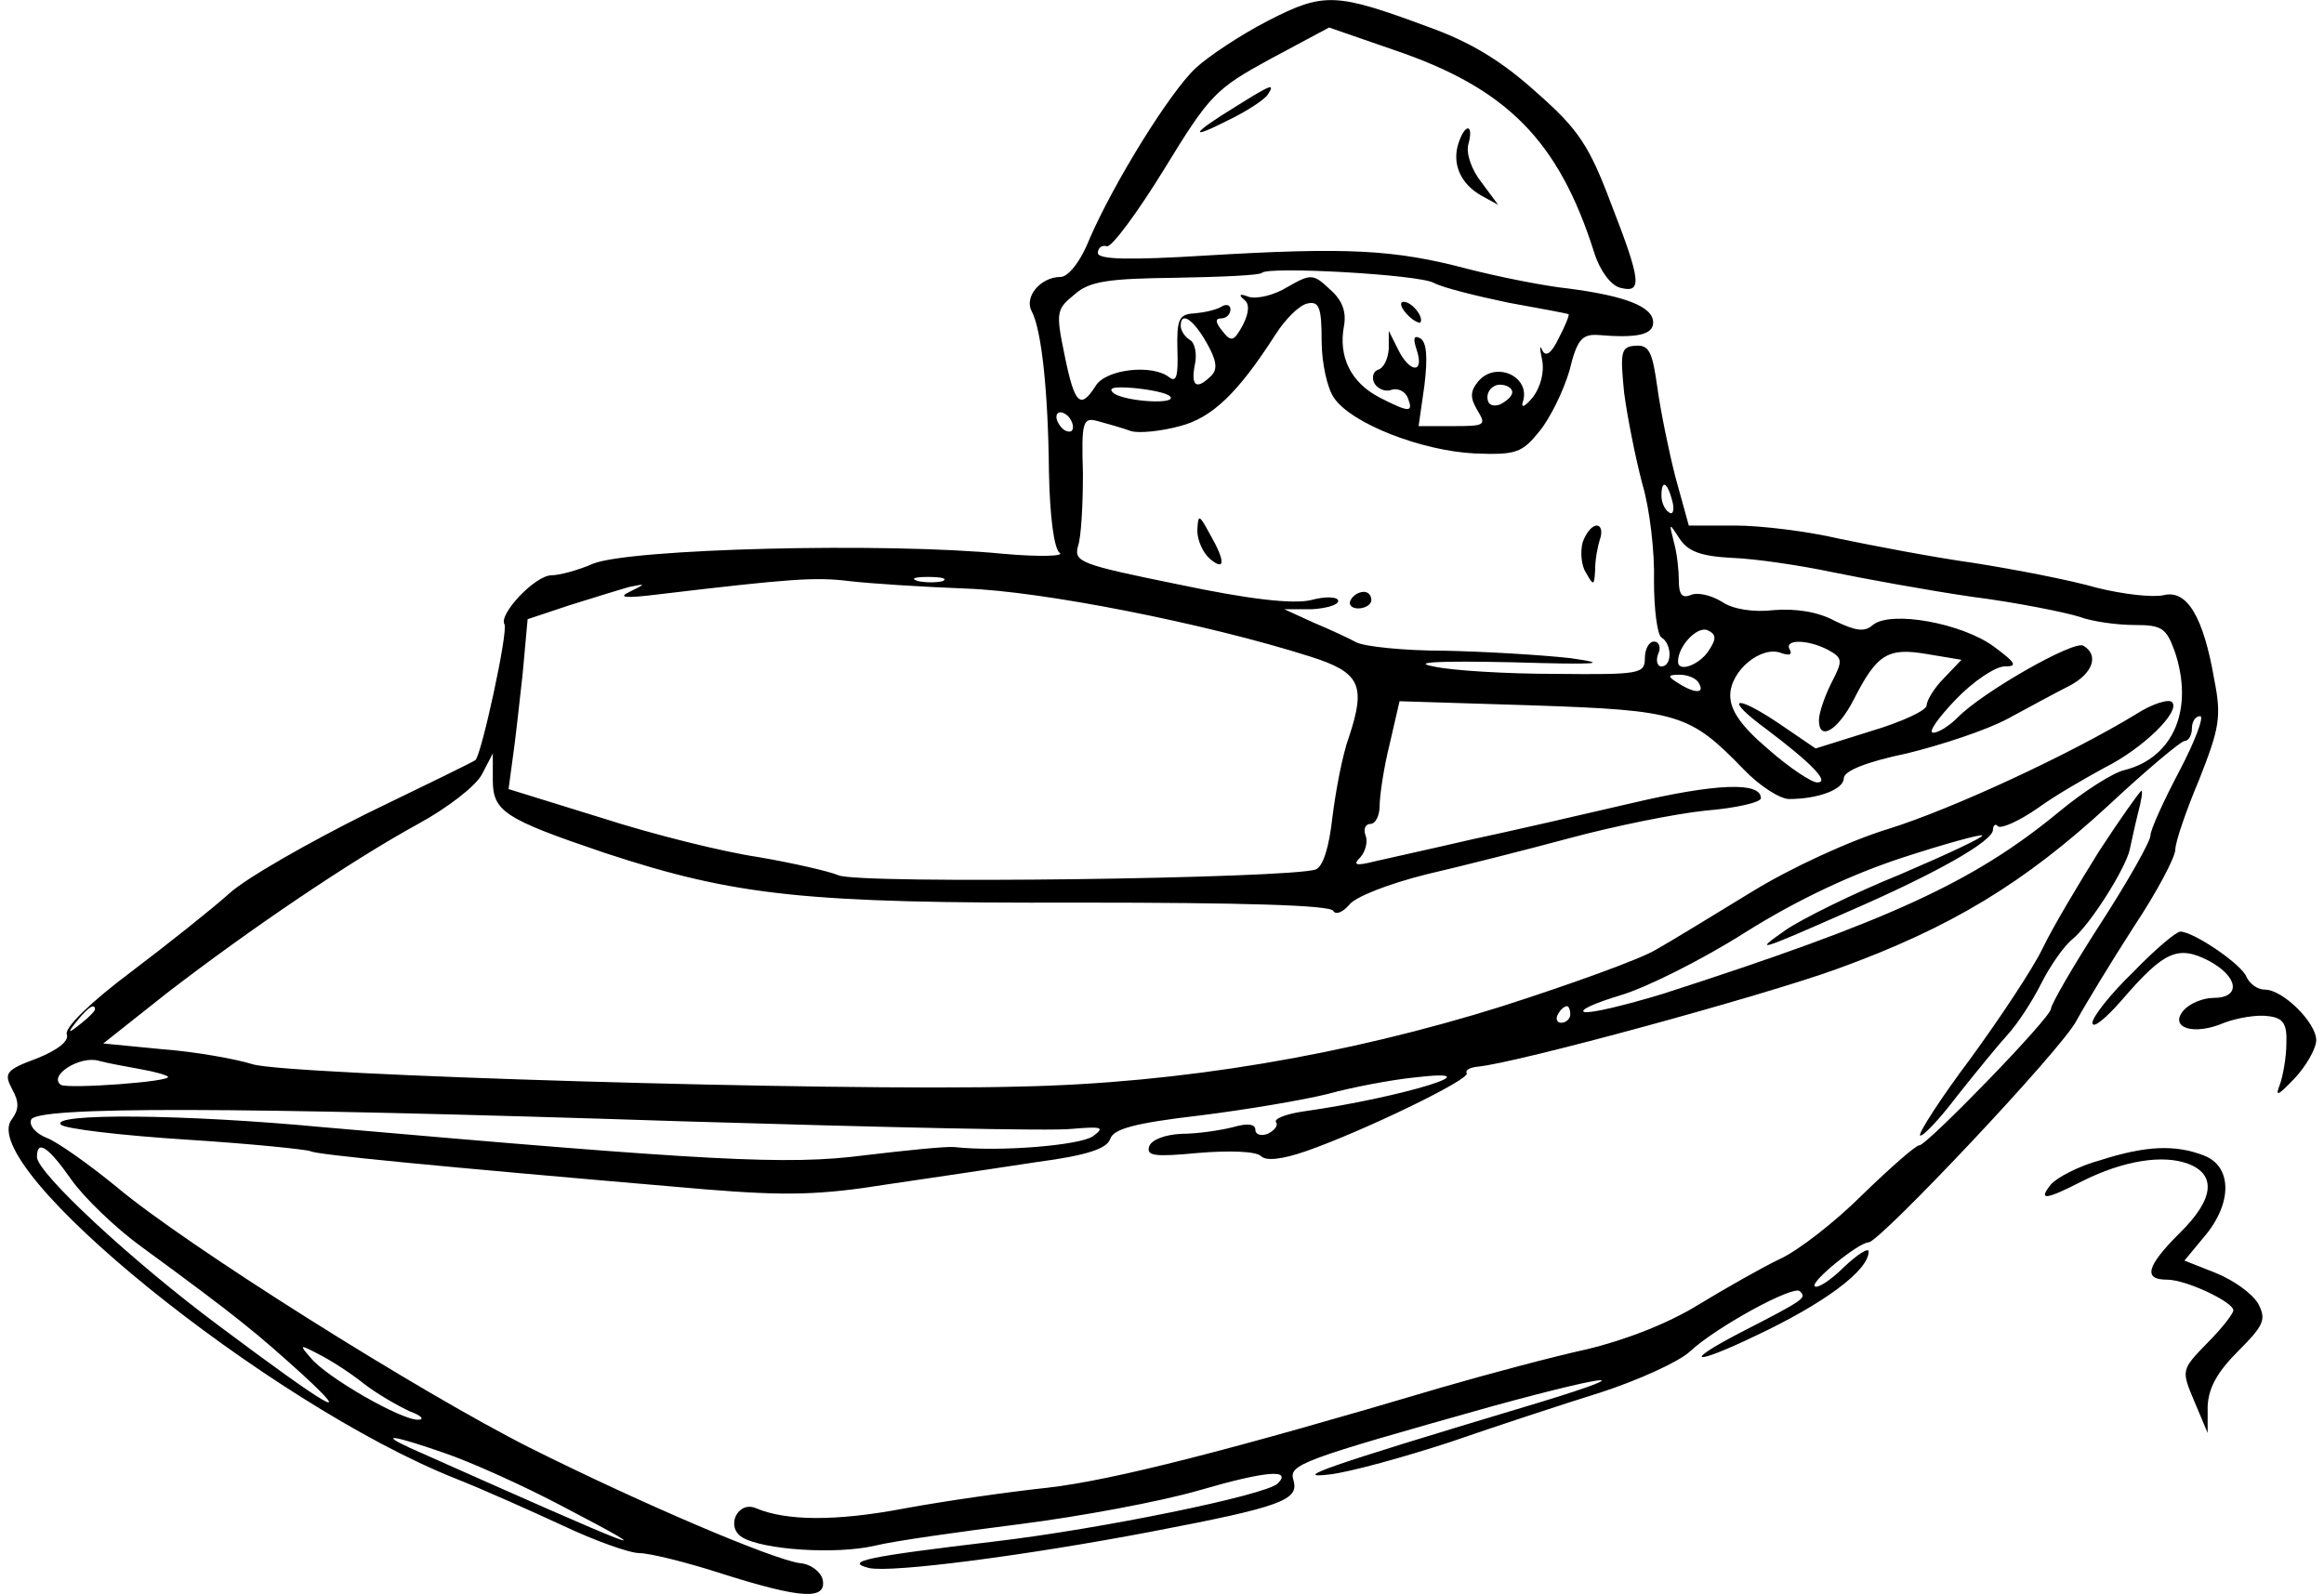
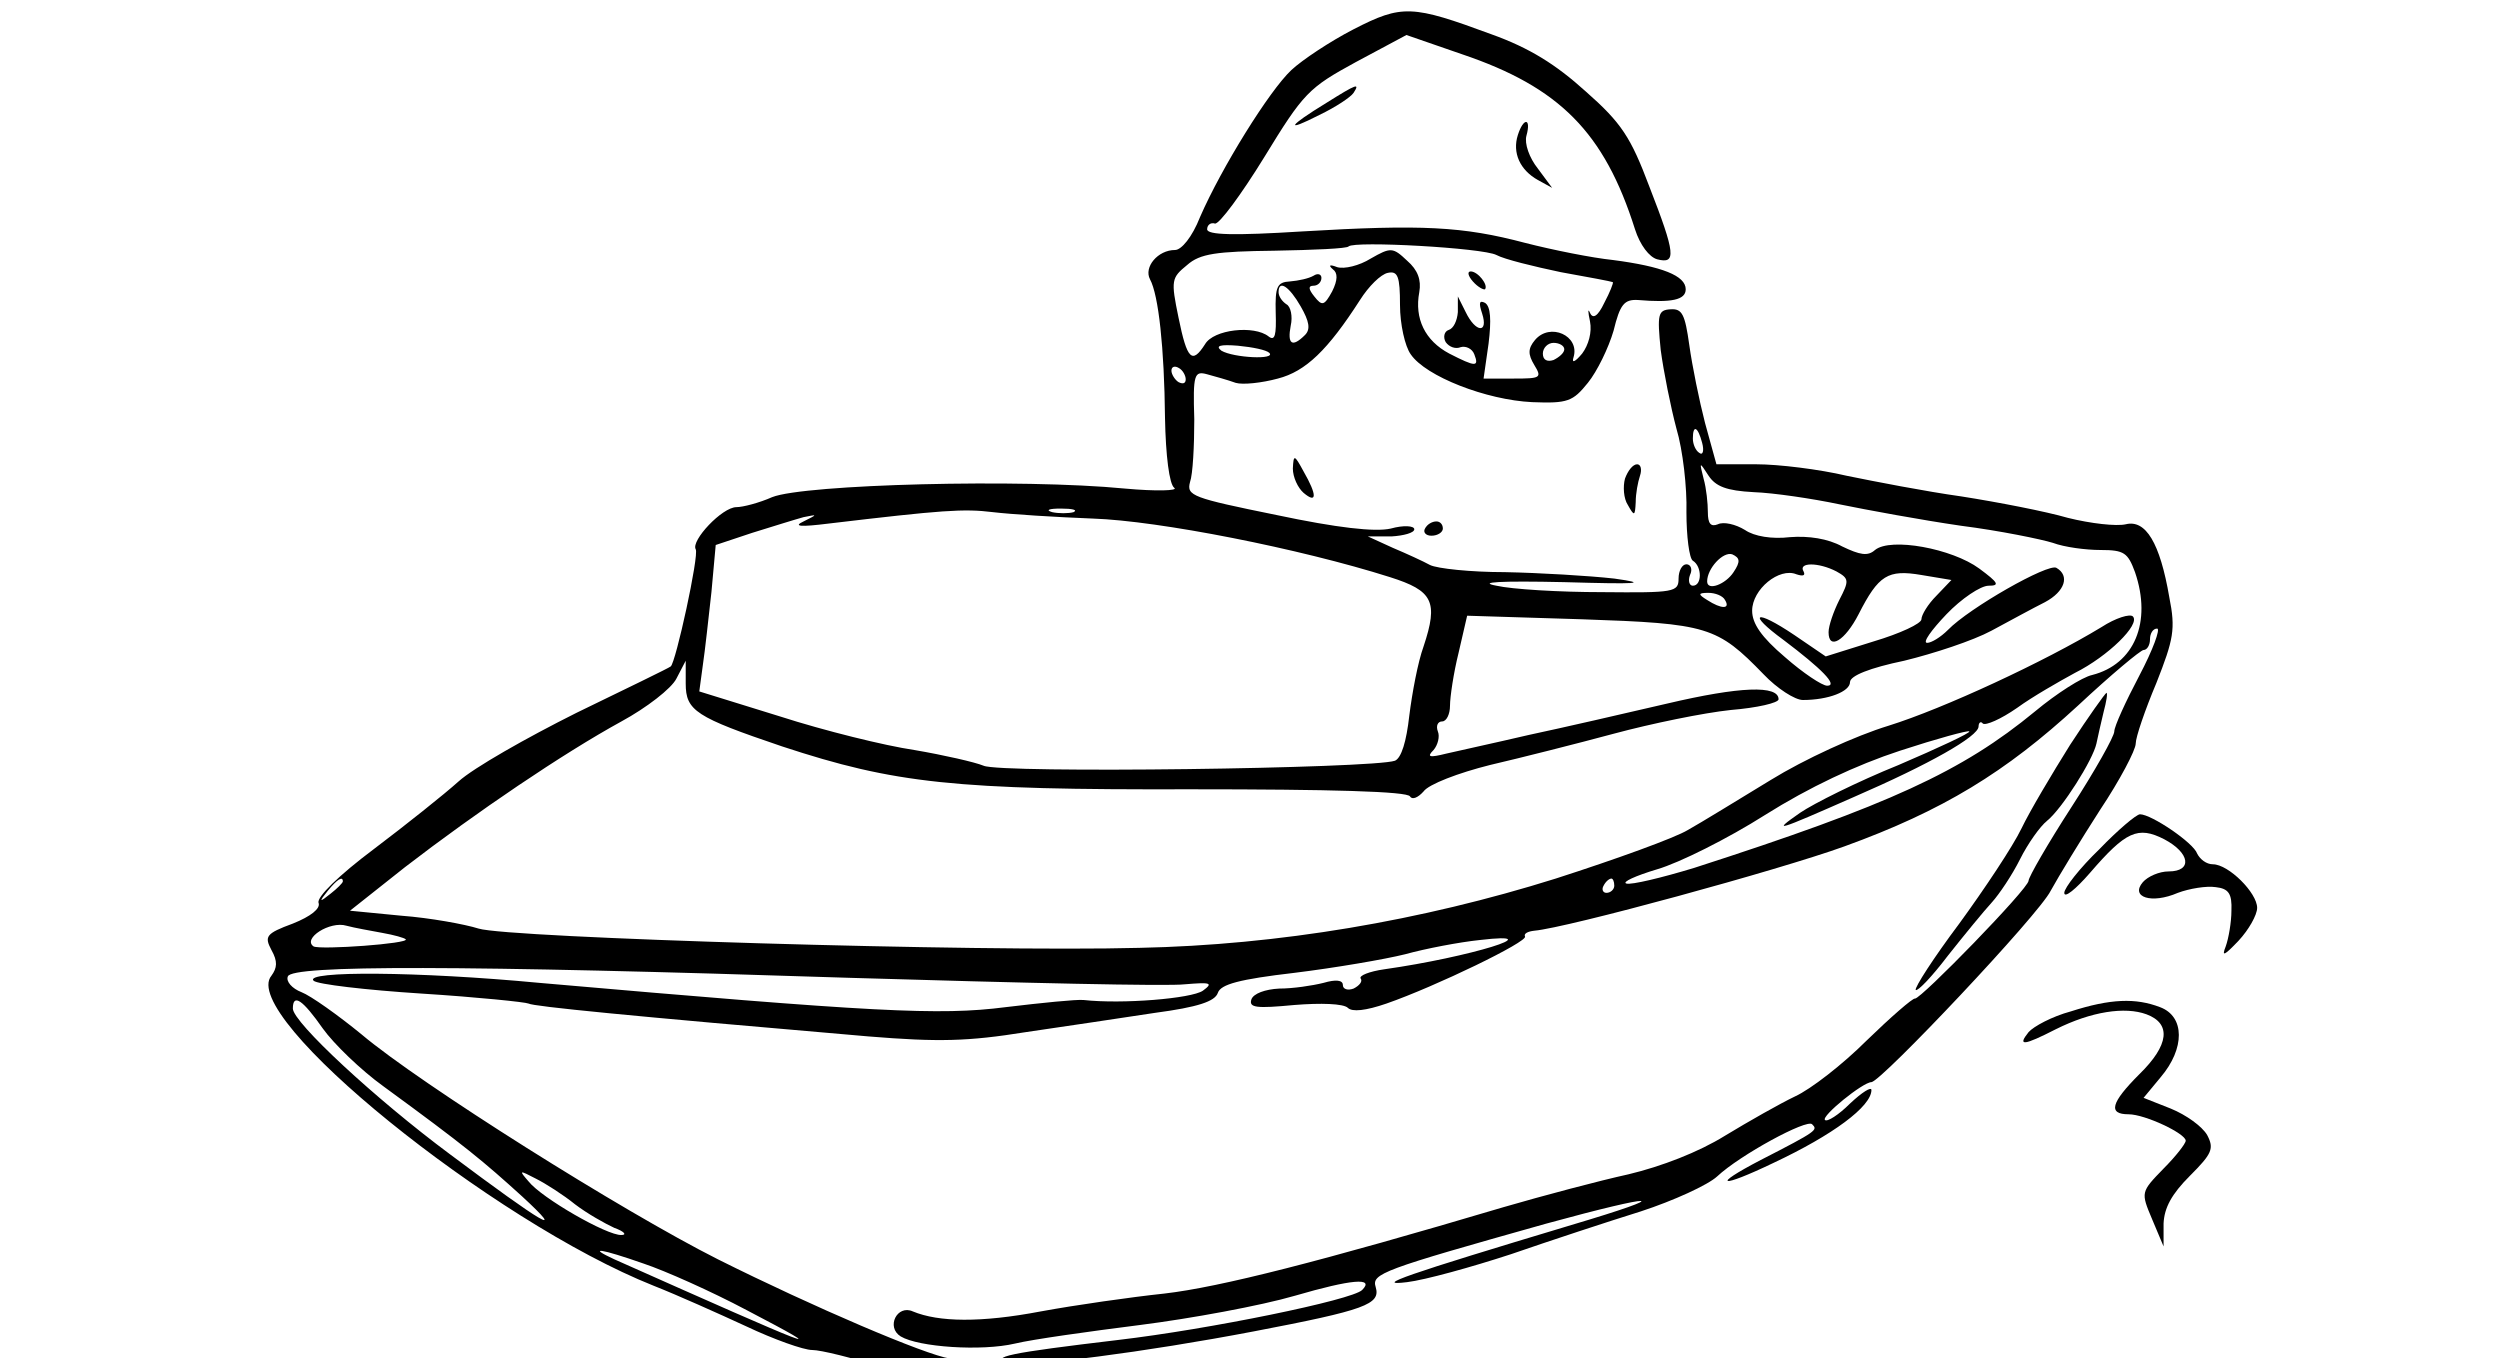
- <svg xmlns="http://www.w3.org/2000/svg" version="1.0" width="207px" height="142px" preserveAspectRatio="xMidYMid meet" viewBox="12.48 187.58 278.52 192.35">
-   <g transform="translate(0,633) scale(0.1,-0.1)" fill="#000000" stroke="none">
+ <svg xmlns="http://www.w3.org/2000/svg" version="1.0" width="100%" height="auto" preserveAspectRatio="xMidYMid meet" viewBox="10 0 350 190">
+   <g transform="translate(35,447) scale(0.1,-0.1)" fill="#000000" stroke="none">
    <path d="M1645 4429 c-33 -17 -72 -43 -87 -57 -31 -29 -98 -137 -128 -206 -11 -28 -26 -46 -35 -46 -24 0 -44 -24 -35 -41 12 -22 20 -96 21 -194 1 -53 6 -93 13 -98 6 -4 -25 -5 -69 -1 -144 14 -449 6 -494 -12 -18 -8 -41 -14 -50 -14 -20 0 -64 -47 -57 -59 5 -8 -28 -159 -35 -164 -2 -2 -62 -31 -132 -65 -70 -35 -144 -77 -165 -96 -20 -18 -74 -61 -119 -95 -48 -36 -80 -67 -77 -75 3 -8 -11 -19 -36 -29 -38 -14 -40 -18 -30 -37 9 -16 8 -25 0 -36 -47 -56 309 -344 535 -434 33 -13 91 -39 130 -57 38 -18 80 -33 92 -33 12 0 57 -11 100 -25 95 -30 126 -32 121 -7 -2 9 -14 19 -28 20 -34 5 -191 72 -325 139 -133 67 -416 245 -499 315 -33 27 -71 54 -84 59 -13 5 -22 15 -19 22 5 16 238 16 788 -2 235 -7 445 -12 468 -9 36 3 40 2 25 -9 -16 -11 -113 -19 -167 -13 -10 1 -59 -4 -109 -10 -93 -12 -184 -7 -653 34 -169 16 -330 17 -316 3 5 -5 73 -13 151 -18 79 -5 146 -12 150 -14 7 -4 137 -17 476 -46 98 -8 139 -7 220 6 54 8 136 20 181 27 60 8 84 16 88 28 4 12 30 19 107 28 57 7 127 19 155 26 29 8 76 17 105 20 102 12 -14 -24 -134 -41 -21 -3 -36 -9 -33 -13 3 -4 -2 -10 -10 -14 -8 -3 -15 -1 -15 5 0 7 -10 8 -27 3 -16 -4 -43 -8 -62 -8 -20 -1 -36 -7 -39 -15 -4 -12 7 -13 60 -8 37 3 69 2 75 -4 6 -6 25 -4 54 6 69 24 199 87 194 94 -2 4 4 7 13 8 46 4 343 85 434 118 138 50 226 104 327 197 46 43 88 78 92 78 5 0 9 7 9 15 0 8 4 15 10 15 5 0 -6 -30 -25 -66 -19 -36 -35 -71 -35 -78 0 -7 -27 -55 -60 -106 -33 -51 -60 -98 -60 -103 0 -11 -151 -166 -159 -165 -3 1 -34 -26 -68 -59 -33 -33 -78 -68 -100 -78 -21 -10 -65 -35 -98 -55 -37 -23 -89 -43 -135 -54 -41 -9 -120 -30 -175 -46 -256 -76 -397 -112 -475 -121 -47 -5 -124 -16 -173 -25 -84 -16 -143 -15 -179 0 -22 10 -38 -22 -17 -35 25 -15 113 -21 160 -10 25 6 104 17 175 26 71 9 169 27 217 41 79 23 112 26 94 8 -14 -14 -214 -55 -342 -70 -151 -18 -183 -24 -151 -32 27 -6 189 15 341 44 157 30 178 38 171 62 -6 19 8 24 239 89 157 43 183 42 35 -2 -233 -70 -279 -86 -230 -80 25 3 90 21 145 39 55 19 137 46 182 60 46 15 94 37 107 49 32 30 126 81 133 73 8 -8 8 -9 -72 -50 -71 -37 -57 -40 18 -4 83 39 137 79 137 102 0 5 -13 -3 -30 -19 -16 -16 -32 -26 -35 -23 -6 5 53 53 65 53 14 1 235 235 251 268 11 20 42 71 69 113 28 42 50 84 50 93 0 9 13 47 29 85 24 61 27 75 18 120 -13 76 -33 109 -61 102 -13 -3 -49 1 -81 9 -31 9 -98 22 -149 30 -50 7 -122 21 -161 29 -38 9 -95 16 -126 16 l-56 0 -16 58 c-8 31 -18 80 -22 109 -6 43 -10 51 -26 50 -18 -1 -19 -7 -14 -57 4 -30 14 -80 22 -110 9 -30 15 -83 14 -117 0 -34 4 -65 9 -68 13 -8 13 -35 0 -35 -5 0 -7 7 -4 15 4 8 1 15 -5 15 -6 0 -11 -9 -11 -20 0 -19 -6 -20 -107 -19 -60 0 -126 4 -148 9 -27 5 4 7 95 5 103 -3 120 -2 70 5 -36 4 -104 8 -153 9 -48 0 -95 5 -105 10 -9 5 -33 16 -52 24 l-35 16 33 0 c17 1 32 5 32 10 0 5 -15 6 -33 1 -22 -5 -75 1 -160 19 -118 24 -126 27 -121 46 4 11 6 51 6 88 -2 63 0 68 18 63 11 -3 29 -8 40 -12 10 -3 37 0 59 6 39 10 70 40 115 110 12 19 29 36 39 38 14 3 17 -5 17 -45 0 -27 7 -58 15 -69 21 -31 106 -64 170 -67 50 -2 57 1 78 27 13 16 29 49 36 73 9 37 15 44 34 43 47 -4 67 0 67 15 0 19 -33 32 -102 41 -29 3 -84 14 -123 24 -87 23 -144 26 -312 16 -96 -6 -133 -5 -133 3 0 6 5 10 11 8 6 -1 37 41 69 93 55 90 62 97 128 133 l71 38 78 -27 c136 -46 199 -109 242 -245 7 -22 20 -39 31 -42 27 -7 26 7 -11 102 -26 69 -39 89 -89 133 -42 38 -79 61 -132 80 -111 41 -125 42 -193 7z m200 -316 c11 -6 52 -16 90 -24 39 -7 71 -13 73 -14 1 -1 -4 -14 -12 -29 -9 -19 -16 -23 -20 -14 -3 7 -3 2 0 -12 3 -15 -2 -33 -11 -45 -10 -12 -15 -14 -12 -5 9 30 -33 49 -54 24 -10 -12 -10 -20 -1 -35 11 -18 9 -19 -29 -19 l-42 0 7 49 c4 33 3 52 -5 57 -8 4 -9 0 -4 -15 9 -28 -9 -27 -23 2 l-11 22 0 -22 c-1 -12 -6 -23 -13 -25 -6 -2 -8 -10 -4 -17 5 -7 14 -10 21 -7 7 2 16 -2 19 -10 7 -18 2 -18 -35 1 -34 18 -49 49 -42 86 3 17 -2 31 -17 44 -20 19 -23 19 -51 3 -16 -10 -37 -15 -47 -12 -10 4 -13 3 -6 -3 7 -5 7 -15 -1 -31 -11 -20 -14 -21 -25 -7 -8 10 -9 15 -1 15 6 0 11 5 11 11 0 5 -5 7 -11 3 -7 -4 -21 -7 -33 -8 -18 -1 -21 -7 -20 -44 1 -31 -1 -40 -10 -33 -20 16 -77 10 -89 -11 -18 -28 -25 -22 -37 37 -11 53 -10 56 12 74 18 16 41 19 122 20 55 1 102 3 104 6 8 8 188 -2 207 -12z m-274 -72 c12 -21 14 -32 6 -40 -18 -18 -25 -13 -20 13 3 13 0 27 -6 30 -6 4 -11 11 -11 17 0 18 15 8 31 -20z m-44 -65 c10 -10 -50 -7 -67 3 -9 7 -2 9 23 7 21 -2 40 -6 44 -10z m413 5 c0 -5 -7 -11 -15 -15 -9 -3 -15 0 -15 9 0 8 7 15 15 15 8 0 15 -4 15 -9z m-530 -42 c0 -6 -4 -7 -10 -4 -5 3 -10 11 -10 16 0 6 5 7 10 4 6 -3 10 -11 10 -16z m723 -89 c3 -11 1 -18 -4 -14 -5 3 -9 12 -9 20 0 20 7 17 13 -6z m72 -69 c28 -1 82 -9 120 -17 39 -8 115 -22 170 -30 55 -7 113 -19 129 -24 16 -6 46 -10 67 -10 33 0 38 -4 48 -31 24 -70 -1 -129 -60 -144 -14 -3 -50 -26 -80 -51 -102 -84 -204 -131 -477 -219 -46 -14 -88 -24 -95 -22 -7 2 13 11 43 20 31 9 99 43 151 76 62 39 128 70 189 90 52 17 96 29 97 27 2 -2 -43 -23 -99 -47 -57 -23 -119 -54 -138 -67 -40 -28 -34 -26 75 22 106 46 175 85 175 99 0 5 3 8 6 4 4 -3 25 6 48 22 22 16 59 37 81 49 46 23 92 68 81 79 -4 4 -24 -2 -44 -15 -79 -48 -221 -114 -298 -138 -46 -14 -118 -47 -165 -76 -46 -28 -98 -60 -116 -70 -18 -11 -101 -41 -185 -68 -188 -59 -388 -93 -583 -97 -223 -6 -885 14 -925 27 -19 6 -68 15 -108 18 l-72 7 77 61 c100 77 221 159 303 204 35 19 70 46 77 60 l13 25 0 -32 c0 -38 14 -47 135 -88 158 -52 241 -61 572 -60 196 0 304 -3 307 -10 3 -5 11 -2 19 7 7 10 49 26 93 37 43 10 122 30 174 44 52 14 125 29 163 33 37 3 67 10 67 15 0 20 -54 18 -156 -6 -60 -14 -147 -34 -194 -44 -47 -11 -98 -22 -115 -26 -24 -6 -28 -5 -18 5 6 7 9 19 6 26 -3 8 0 14 6 14 6 0 11 10 11 22 0 12 5 46 12 74 l12 52 161 -5 c176 -6 189 -10 254 -77 19 -20 44 -36 55 -36 36 0 66 12 66 25 0 9 28 20 76 30 41 10 96 28 122 42 26 14 59 32 75 40 28 15 35 37 16 48 -11 7 -122 -56 -152 -87 -10 -10 -23 -18 -29 -18 -7 0 6 18 27 40 21 22 48 40 59 40 16 0 14 4 -13 24 -38 28 -124 44 -146 26 -10 -9 -21 -7 -46 5 -20 11 -47 15 -73 13 -25 -3 -50 1 -63 10 -13 8 -30 12 -38 8 -10 -4 -14 1 -14 17 0 12 -2 33 -6 47 -6 24 -6 24 7 4 10 -15 25 -21 63 -23z m-925 -37 c92 -3 290 -42 416 -82 60 -19 68 -34 47 -97 -8 -22 -16 -65 -20 -97 -4 -36 -11 -59 -20 -63 -31 -11 -553 -18 -576 -7 -12 5 -56 15 -97 22 -41 6 -126 27 -188 47 l-113 35 5 37 c3 20 8 66 12 102 l6 66 51 17 c29 9 61 19 72 22 20 4 20 4 0 -6 -15 -7 -5 -8 35 -3 160 19 189 21 230 16 25 -3 88 -7 140 -9z m-27 9 c-7 -2 -21 -2 -30 0 -10 3 -4 5 12 5 17 0 24 -2 18 -5z m924 -84 c-11 -17 -37 -27 -37 -13 0 18 22 42 35 38 11 -5 12 -10 2 -25z m144 1 c18 -10 18 -13 4 -40 -8 -16 -15 -36 -15 -45 0 -26 23 -12 42 25 28 55 41 63 88 55 l42 -7 -21 -22 c-12 -12 -21 -27 -21 -33 0 -6 -30 -20 -67 -31 l-67 -21 -44 30 c-55 37 -67 31 -15 -7 53 -40 77 -64 61 -64 -7 0 -34 18 -59 40 -33 28 -46 47 -46 65 0 30 38 61 62 51 9 -3 13 -2 10 4 -8 13 21 13 46 0z m-156 -40 c8 -13 -5 -13 -25 0 -13 8 -13 10 2 10 9 0 20 -4 23 -10z m-1935 -394 c0 -2 -8 -10 -17 -17 -16 -13 -17 -12 -4 4 13 16 21 21 21 13z m1780 -6 c0 -5 -5 -10 -11 -10 -5 0 -7 5 -4 10 3 6 8 10 11 10 2 0 4 -4 4 -10z m-1725 -66 c17 -3 31 -7 33 -9 6 -6 -119 -15 -129 -10 -16 11 23 36 46 29 11 -3 34 -7 50 -10z m-83 -134 c15 -21 53 -58 85 -81 115 -84 140 -105 194 -154 64 -59 30 -39 -101 59 -105 78 -220 185 -220 204 0 22 14 12 42 -28z m353 -246 c17 -13 42 -27 55 -33 14 -5 18 -10 10 -10 -20 -1 -112 52 -130 75 -14 16 -13 16 10 4 14 -7 39 -23 55 -36z m96 -83 c30 -10 95 -39 144 -65 128 -67 100 -56 -185 71 -39 18 -19 15 41 -6z" />
    <path d="M1812 4076 c7 -8 15 -12 17 -11 5 6 -10 25 -20 25 -5 0 -4 -6 3 -14z" />
    <path d="M1607 4326 c-54 -33 -59 -42 -10 -17 23 11 44 25 48 31 9 14 5 13 -38 -14z" />
    <path d="M1875 4281 c-8 -25 3 -49 28 -63 l20 -11 -20 27 c-12 15 -19 35 -16 46 7 25 -4 26 -12 1z" />
    <path d="M1560 3814 c0 -12 7 -27 15 -34 19 -16 19 -3 0 30 -13 24 -14 24 -15 4z" />
    <path d="M2025 3800 c-3 -11 -2 -28 4 -37 9 -16 10 -16 11 4 0 12 3 28 6 37 3 9 1 16 -4 16 -6 0 -13 -9 -17 -20z" />
    <path d="M1745 3730 c-3 -5 1 -10 9 -10 9 0 16 5 16 10 0 6 -4 10 -9 10 -6 0 -13 -4 -16 -10z" />
    <path d="M2648 3427 c-25 -40 -56 -92 -68 -117 -12 -25 -52 -85 -87 -133 -36 -48 -63 -90 -61 -93 3 -2 23 19 45 48 23 29 50 62 61 74 11 12 29 39 40 61 11 22 28 46 38 54 21 17 64 85 69 108 2 9 6 28 10 44 4 15 6 27 4 27 -2 -1 -25 -33 -51 -73z" />
    <path d="M2689 3281 c-27 -26 -49 -54 -49 -61 0 -8 16 5 36 28 50 58 67 66 104 47 36 -19 40 -45 6 -45 -13 0 -29 -7 -36 -15 -18 -21 12 -31 49 -15 16 6 40 10 53 8 18 -2 23 -9 22 -33 0 -16 -4 -39 -8 -50 -6 -15 -2 -13 18 8 14 15 26 36 26 46 0 21 -40 61 -62 61 -9 0 -18 7 -22 15 -5 15 -64 55 -80 55 -5 0 -31 -22 -57 -49z" />
    <path d="M2649 3054 c-26 -7 -52 -21 -59 -29 -16 -20 -7 -19 38 4 50 25 97 32 127 21 35 -13 32 -43 -10 -84 -40 -40 -44 -56 -15 -56 23 0 80 -27 80 -37 0 -4 -14 -22 -31 -39 -32 -33 -32 -33 -16 -71 l16 -38 0 32 c1 22 11 41 37 67 31 31 34 38 24 57 -7 12 -29 28 -51 37 l-38 15 24 29 c34 40 34 85 -1 98 -34 13 -69 12 -125 -6z" />
  </g>
</svg>
